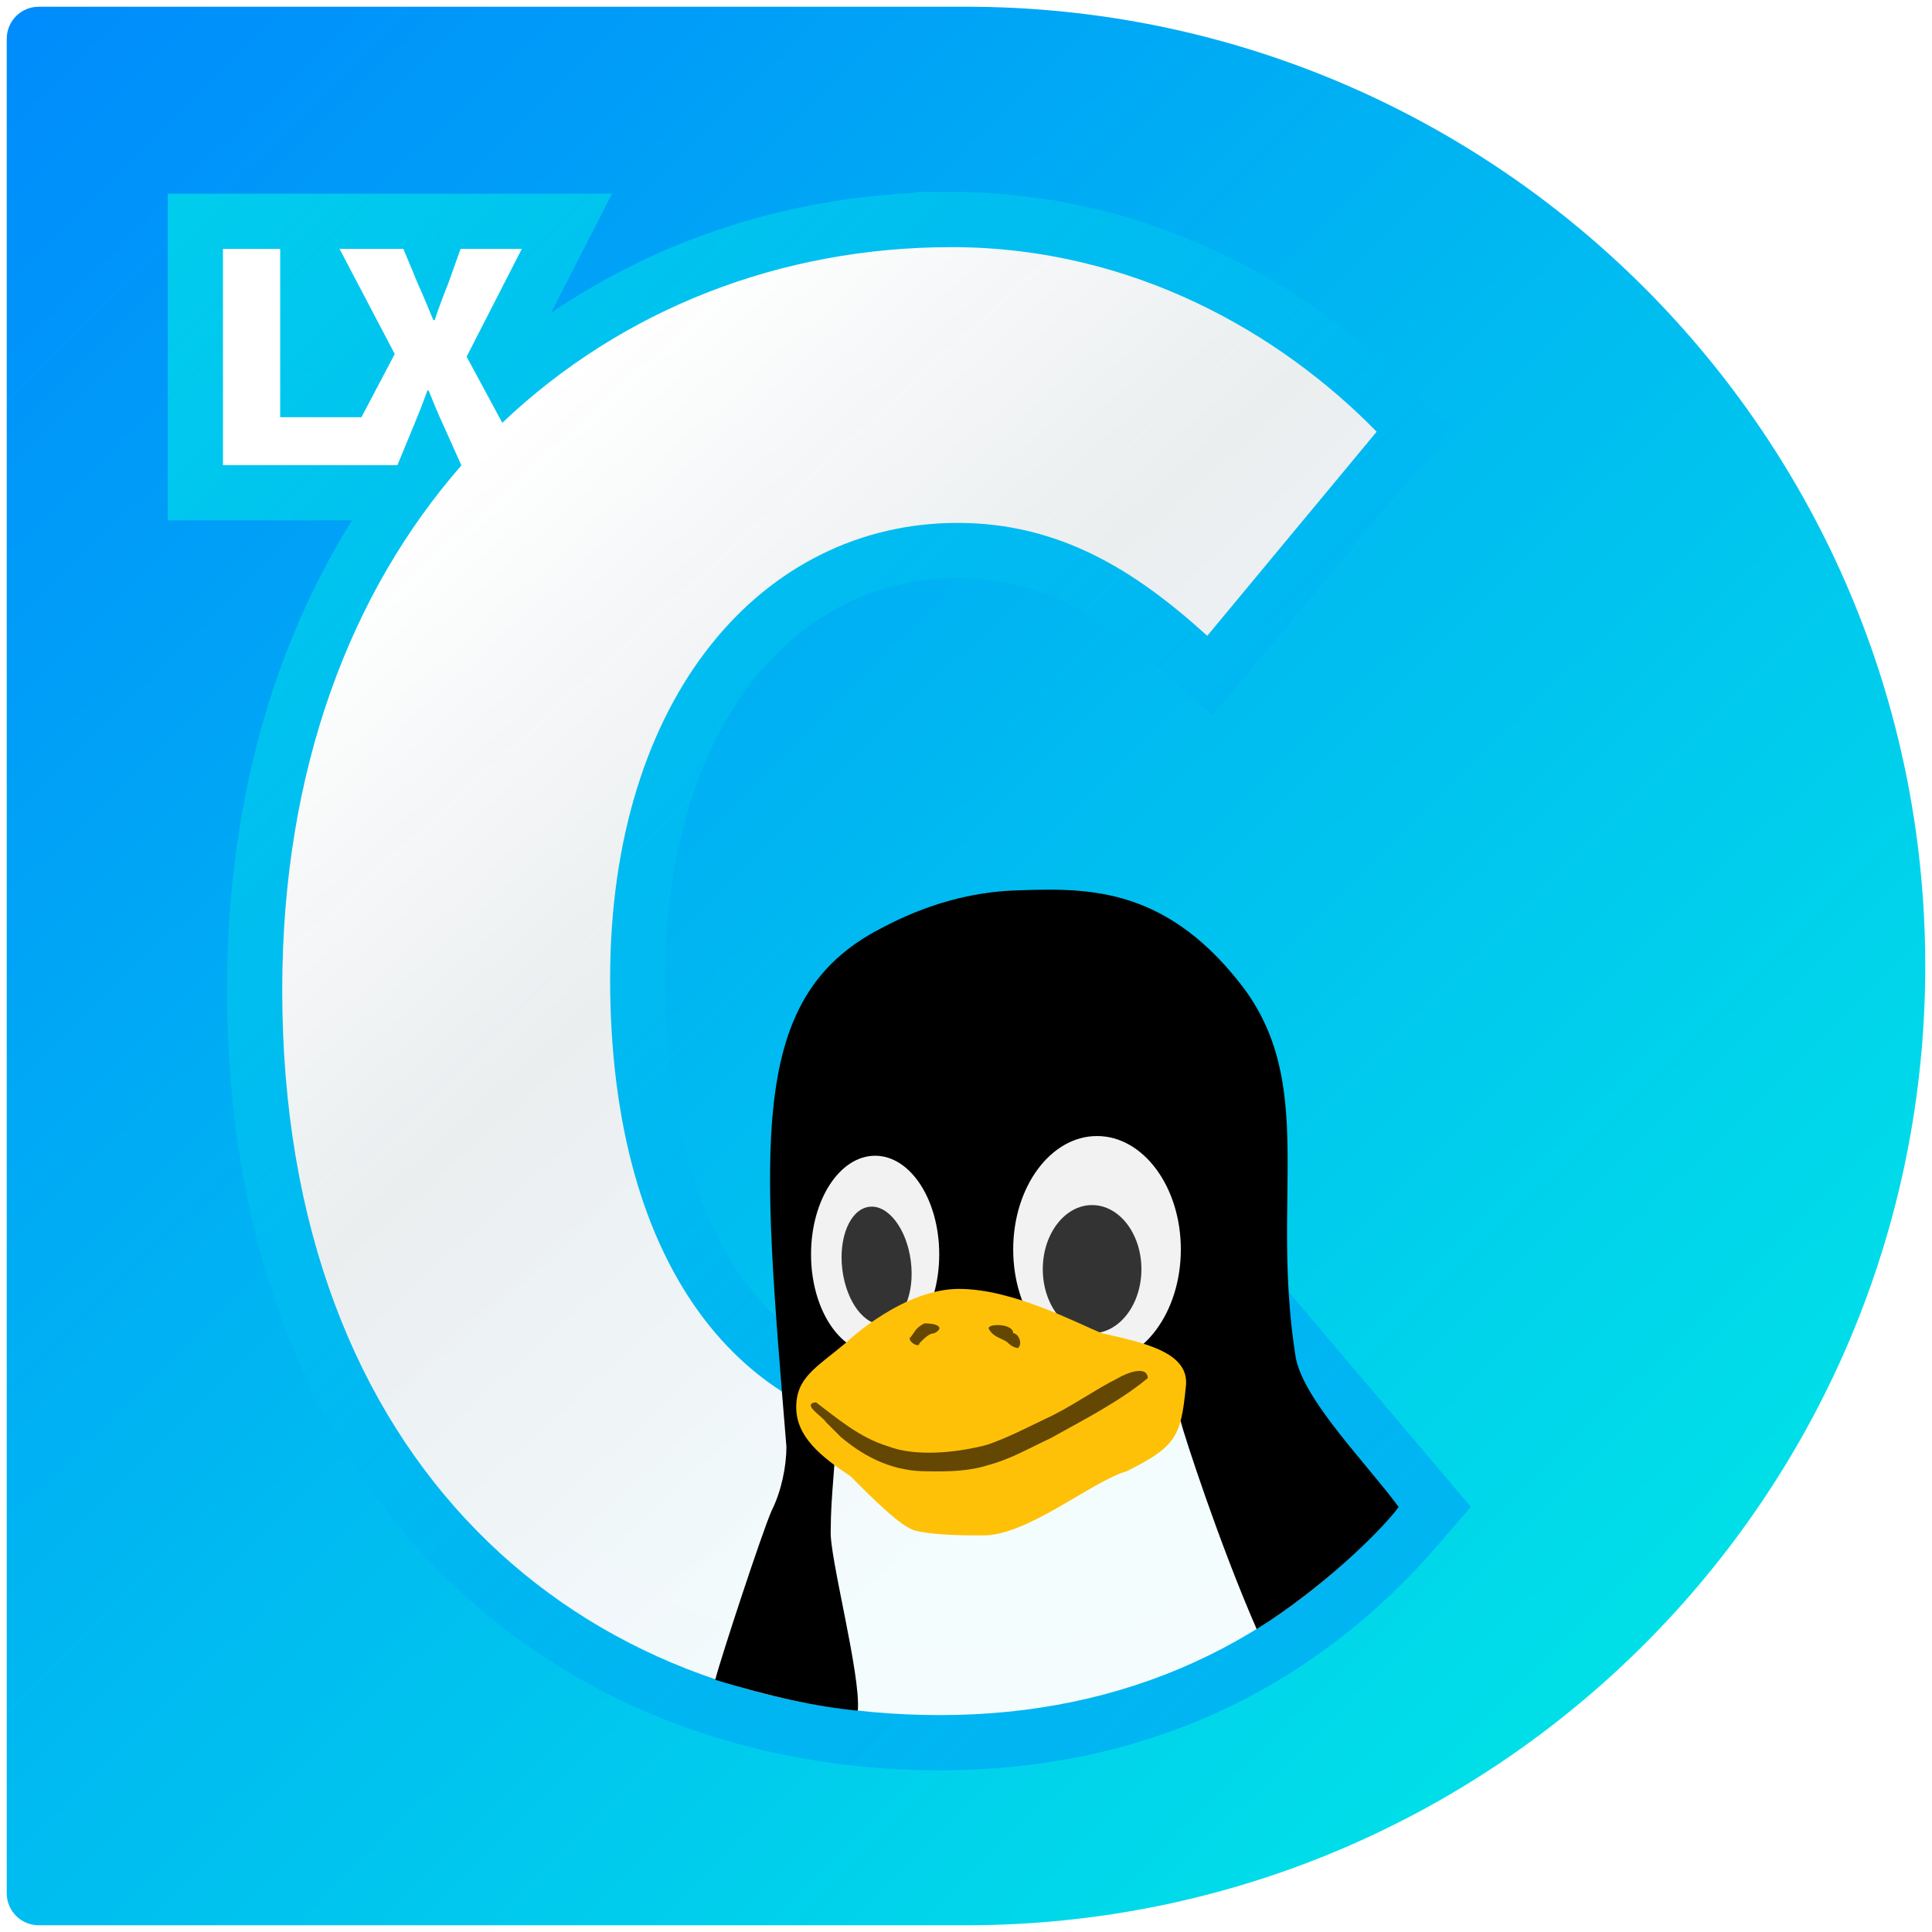
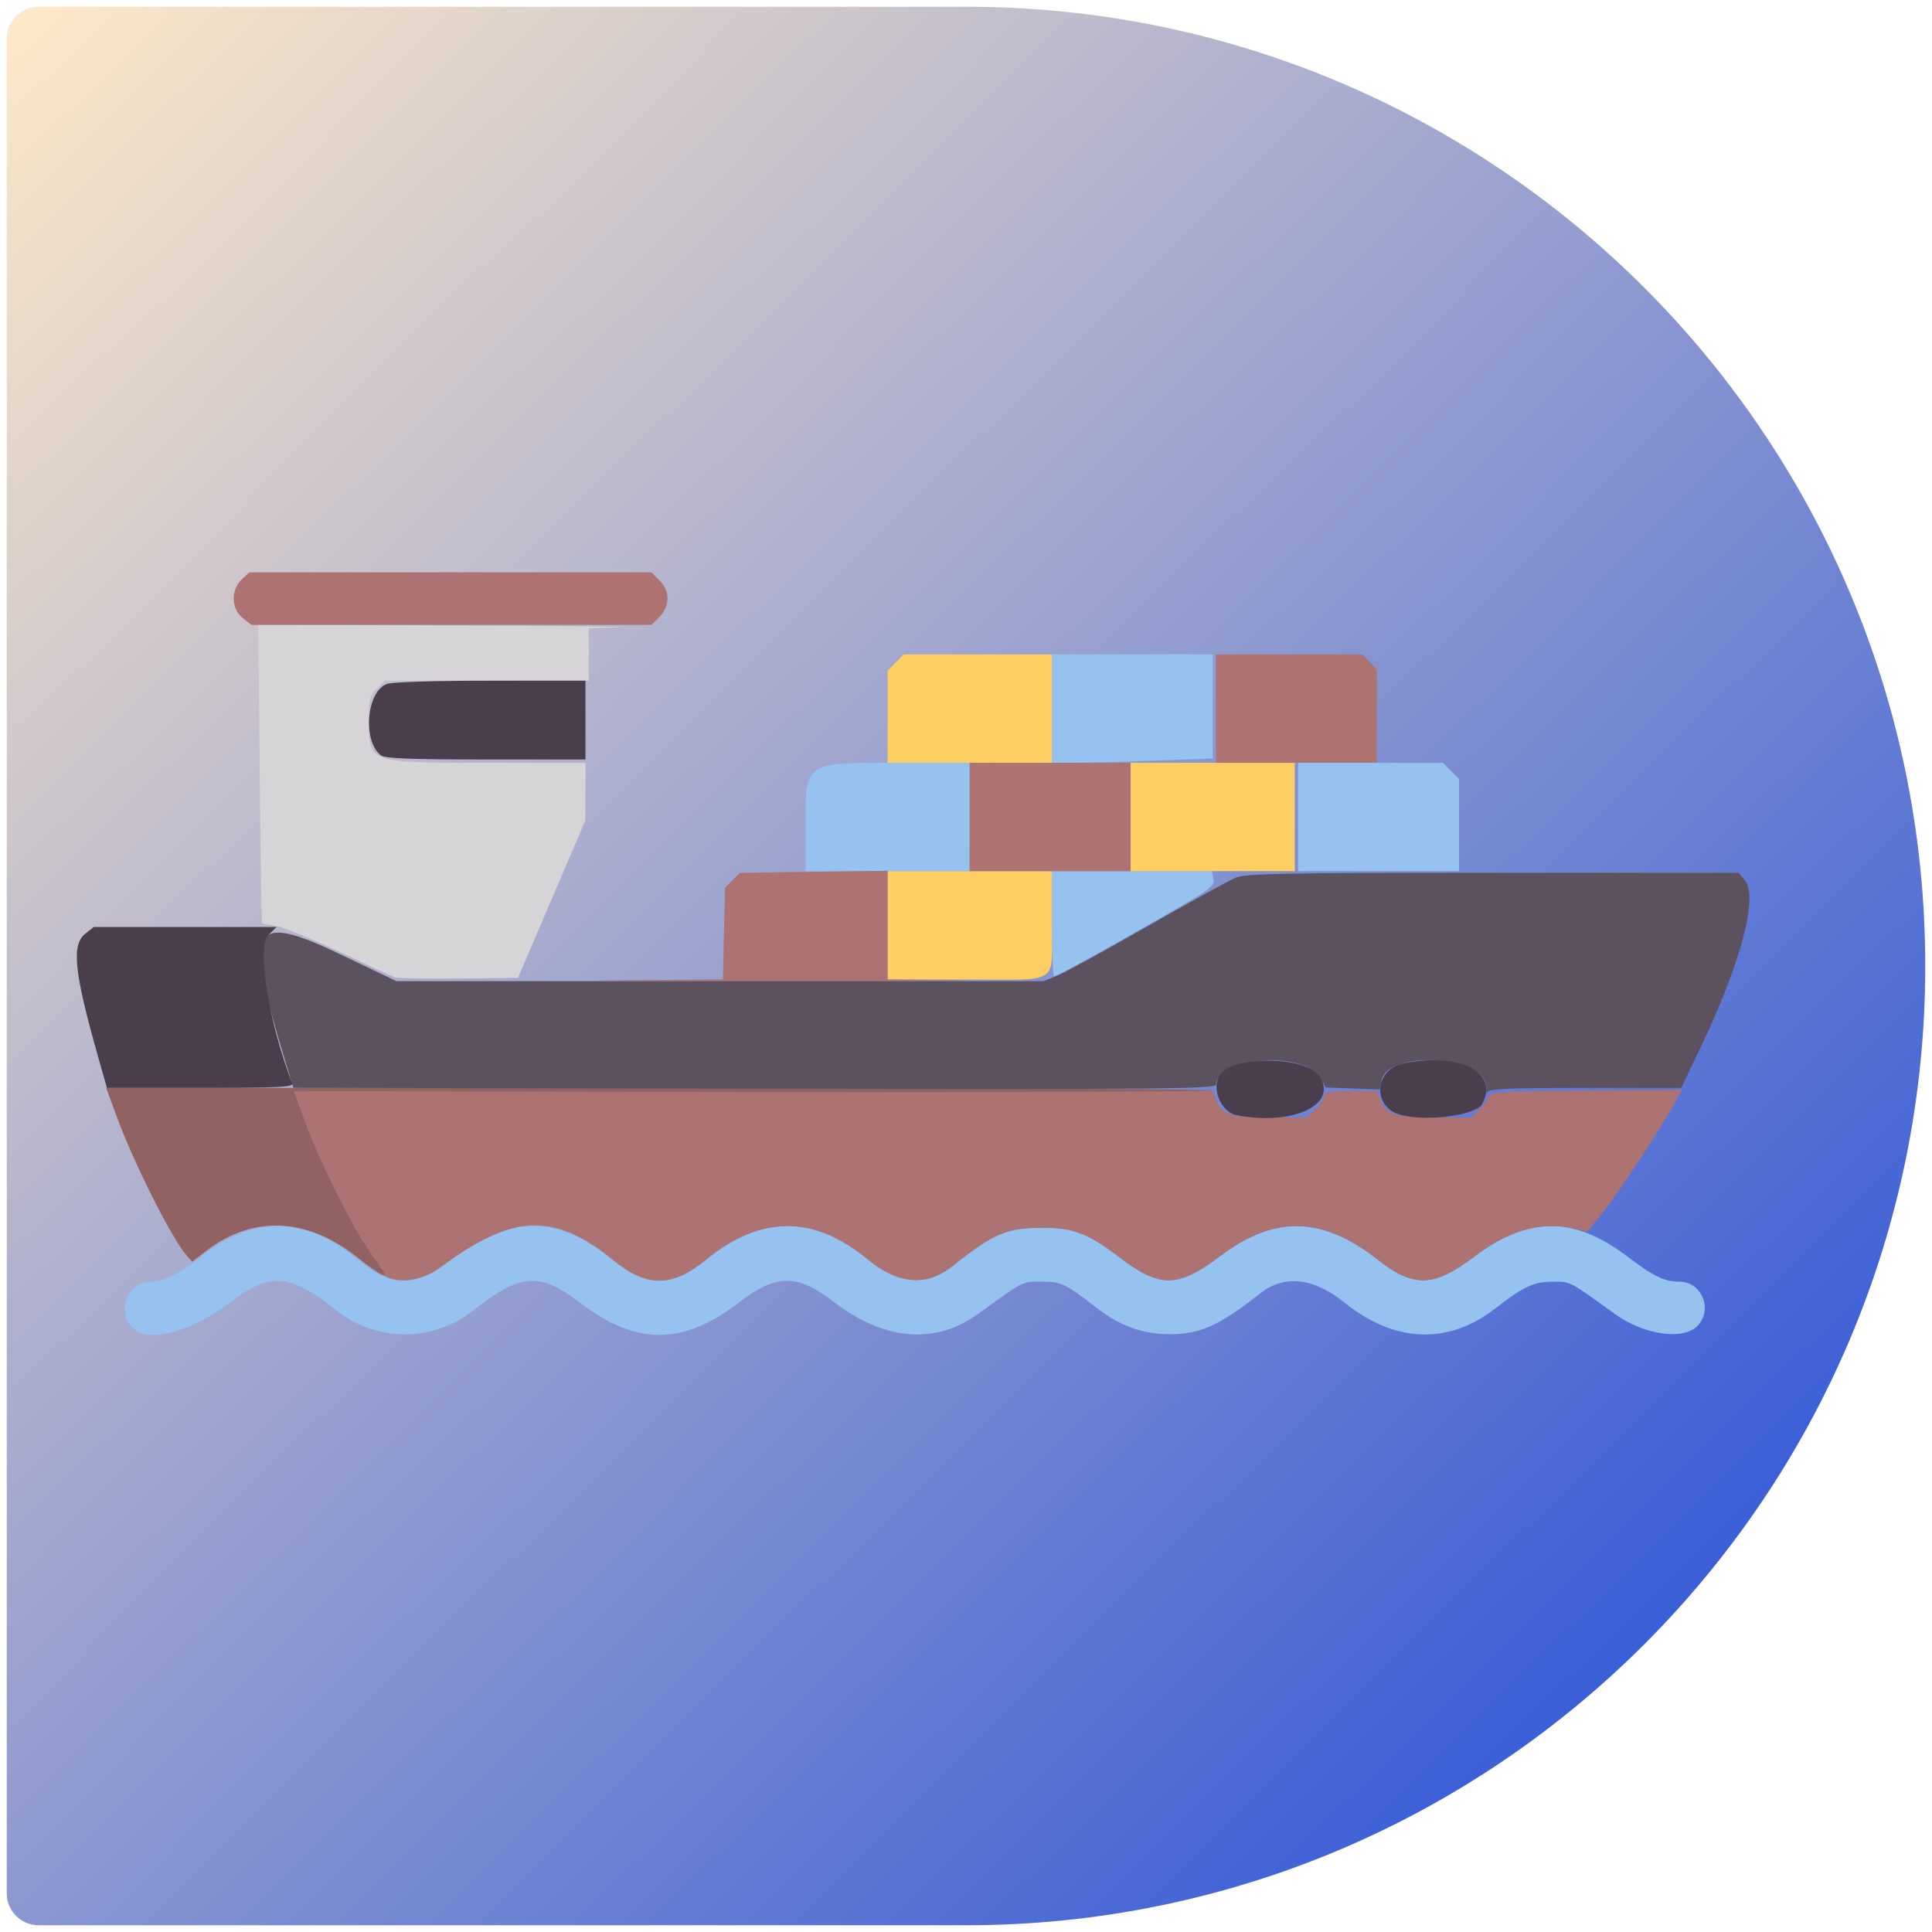
- <svg xmlns="http://www.w3.org/2000/svg" version="1.1" viewBox="0 0 86 86">
-   <defs>
+ <svg xmlns="http://www.w3.org/2000/svg" version="1.1" viewBox="0 0 86 86" id="svg128">
+   <defs id="defs100">
    <linearGradient id="c" x1="85.999" x2="12" y1="86" y2="13" gradientTransform="matrix(0 -1 -1 0 86 90)" gradientUnits="userSpaceOnUse">
-       <stop stop-color="#008bfc" offset="0" />
-       <stop stop-color="#00e0e8" offset="1" />
+       <stop stop-color="#00e0e8" offset="0" id="stop85" style="stop-color:#ffe9c7;stop-opacity:1;" />
+       <stop stop-color="#008bfc" offset="1" id="stop83" style="stop-color:#3a5ed7;stop-opacity:1;" />
    </linearGradient>
    <linearGradient id="b" x1="84.311" x2="1.442" y1="83.506" y2="1.318" gradientUnits="userSpaceOnUse">
-       <stop stop-color="#008bfc" stop-opacity=".513" offset="0" />
-       <stop stop-color="#00e0e8" stop-opacity=".848" offset="1" />
+       <stop stop-color="#008bfc" stop-opacity=".513" offset="0" id="stop88" />
+       <stop stop-color="#00e0e8" stop-opacity=".848" offset="1" id="stop90" />
    </linearGradient>
    <linearGradient id="a" x1="20.549" x2="54.705" y1="20.705" y2="58.172" gradientUnits="userSpaceOnUse">
-       <stop stop-color="#fff" offset="0" />
-       <stop stop-color="#efefef" stop-opacity=".98" offset=".432" />
-       <stop stop-color="#fff" stop-opacity=".957" offset="1" />
+       <stop stop-color="#fff" offset="0" id="stop93" />
+       <stop stop-color="#efefef" stop-opacity=".98" offset=".432" id="stop95" />
+       <stop stop-color="#fff" stop-opacity=".957" offset="1" id="stop97" />
    </linearGradient>
  </defs>
-   <g transform="translate(0,-4)">
-     <path d="m85.7 47c0 23.583-19.118 42.7-42.7 42.7h-41.277c-0.786 0-1.423-0.637-1.423-1.423v-82.554c0-0.786 0.637-1.423 1.423-1.423h41.277c23.582-1e-3 42.7 19.116 42.7 42.699z" fill="url(#c)" />
-     <path transform="translate(0,4)" d="m42.334 11.002c-7.548 0-14.619 2.731-19.975 7.818l-1.588-2.943 2.457-4.799h-2.725l-0.562 1.57c-0.178 0.444-0.384 0.978-0.592 1.6h-0.059c-0.267-0.622-0.474-1.155-0.682-1.6l-0.652-1.57h-2.842l2.457 4.68-1.482 2.814h-3.617v-7.494h-2.547v9.627h6.189 1.576l0.711-1.719c0.207-0.503 0.414-1.007 0.621-1.6h0.059c0.237 0.592 0.445 1.096 0.682 1.6l0.77 1.719h0.016c-4.915 5.611-7.986 13.516-7.986 23.355 0 21.169 13.338 32.285 29.287 32.285 8.216 0 15.177-3.19 20.396-9.279l-7.541-8.895c-3.093 3.287-7.152 5.896-12.275 5.896-9.279 0-15.271-7.54-15.271-20.492 0-12.663 6.862-20.299 15.465-20.299 4.543 0 7.925 2.127 11.115 5.027l7.541-9.086c-4.253-4.35-10.826-8.217-18.945-8.217z" fill="url(#a)" stroke="url(#b)" stroke-width="4.913" style="font-feature-settings:normal;font-variant-caps:normal;font-variant-ligatures:normal;font-variant-numeric:normal;paint-order:stroke markers fill" />
-     <path d="m45.05 43.642c-1.75 0.084-3.737 0.554-5.877 1.706-5.926 3.073-5.264 9.658-4.167 23.047 0 0.878-0.221 1.977-0.66 2.855-0.408 0.918-2.257 6.537-2.509 7.526 2.534 0.767 4.443 1.184 6.347 1.374 0.142-1.6-1.277-6.881-1.206-8.021 0-1.536 0.223-3.074 0.223-4.171-0.878-0.878 14.486-3.075 15.364-0.66 0.156 0.622 1.715 5.421 3.373 9.219 2.887-1.781 5.58-4.414 6.322-5.437-1.483-2.003-4.205-4.728-4.58-6.636-1.157-7.159 1.004-12.238-2.483-16.678-3.487-4.44-7.052-4.231-10.147-4.124z" stroke-width="2.195" />
-     <ellipse cx="38.955" cy="59.836" rx="2.853" ry="4.39" fill="#f2f2f2" stroke-width="2.195" />
-     <ellipse cx="48.832" cy="59.617" rx="3.731" ry="5.048" fill="#f2f2f2" stroke-width="2.195" />
-     <ellipse transform="rotate(262.8)" cx="-64.747" cy="31.151" rx="2.634" ry="1.536" fill="#333" stroke-width="2.195" />
-     <ellipse cx="48.613" cy="60.495" rx="2.195" ry="2.853" fill="#333" stroke-width="2.195" />
-     <path d="m37.857 69.713c-1.317-0.878-2.414-1.756-2.414-3.073 0-1.317 0.878-1.756 2.195-2.853 0.219-0.219 2.634-2.414 5.048-2.414s5.268 1.536 6.365 1.975c1.975 0.439 3.951 0.878 3.731 2.414-0.219 2.195-0.439 2.634-2.634 3.731-1.536 0.439-4.39 2.853-6.365 2.853-0.878 0-2.195 0-3.073-0.219-0.658-0.219-1.756-1.317-2.853-2.414z" fill="#ffc107" stroke-width="2.195" />
-     <path d="m37.418 67.957c1.205 1.02 2.46 1.548 3.892 1.536 0.916 0.016 1.845-3.61e-4 2.724-0.289 0.961-0.259 1.818-0.759 2.72-1.178 1.565-0.87 3.09-1.649 4.338-2.682-0.034-0.606-0.982-0.203-1.327 1e-3 -1.109 0.559-2.112 1.304-3.244 1.819-0.854 0.409-1.694 0.848-2.593 1.152-1.387 0.367-3.215 0.529-4.406 0.06-1.256-0.38-2.256-1.241-3.2-1.955-0.671 0.072 0.311 0.643 0.448 0.887l0.65 0.65z" fill="#634703" stroke-width="2.195" />
-     <path d="m44.003 63.128c0.219 0.439 0.658 0.439 0.878 0.658 0.219 0.219 0.439 0.219 0.439 0.219 0.219-0.219 0-0.658-0.219-0.658 0-0.439-1.097-0.439-1.097-0.219z" fill="#634703" stroke-width="2.195" />
-     <path d="m40.491 63.567c0 0.219 0.439 0.439 0.439 0.219 0.219-0.219 0.439-0.439 0.658-0.439 0.439-0.219 0.219-0.439-0.439-0.439-0.439 0.219-0.439 0.439-0.658 0.658z" fill="#634703" stroke-width="2.195" />
+   <g transform="translate(0,-4)" id="g126">
+     <path d="m85.7 47c0 23.583-19.118 42.7-42.7 42.7h-41.277c-0.786 0-1.423-0.637-1.423-1.423v-82.554c0-0.786 0.637-1.423 1.423-1.423h41.277c23.582-1e-3 42.7 19.116 42.7 42.699z" fill="url(#c)" id="path104" />
+     <g id="g727" transform="matrix(0.137043,0,0,0.137043,3.257295,9.011038)">
+       <path style="fill:#d6d4d7;stroke-width:1.067" d="m 104.533,280.901 c -0.88,-0.305 -9.04,-4.061 -18.133,-8.347 -9.093,-4.286 -18.393,-8.064 -20.665,-8.395 -2.273,-0.331 -4.257,-0.743 -4.41,-0.914 -0.153,-0.172 -0.483,-22.032 -0.733,-48.579 l -0.456,-48.267 62.999,0.219 c 34.649,0.121 58.799,0.379 53.666,0.575 l -9.333,0.356 v 8.492 8.492 h -33.115 -33.115 l -2.618,2.618 c -2.31,2.31 -2.614,3.536 -2.584,10.4 0.06,13.755 -0.244,13.648 38.829,13.648 h 31.537 l -0.011,9.333 -0.011,9.333 -10.953,25.6 -10.953,25.6 -19.169,0.195 c -10.543,0.107 -19.889,-0.055 -20.769,-0.36 z" id="path741" />
+       <path style="fill:#95c2ee;stroke-width:1.067" d="m 20.042,395.346 c -6.401,-4.863 -2.754,-15.612 5.296,-15.612 3.811,0 9.588,-2.781 15.035,-7.239 17.442,-14.272 34.785,-14.336 51.827,-0.193 11.562,9.596 18.565,9.583 31.113,-0.056 18.662,-14.336 34.103,-14.222 51.94,0.384 11.053,9.051 19.24,9.051 30.293,0 17.805,-14.579 35.028,-14.608 52.587,-0.087 9.775,8.084 19.029,8.839 27.343,2.233 13.335,-10.597 17.508,-12.423 28.657,-12.547 10.562,-0.117 15.354,1.68 25.867,9.7 13.053,9.957 18.884,9.843 32.778,-0.645 17.504,-13.212 33.074,-12.792 51.07,1.377 11.584,9.121 18.069,8.878 31.411,-1.175 17.558,-13.231 32.19,-13.147 49.849,0.286 8.225,6.256 11.785,7.963 16.609,7.963 7.342,0 11.037,9.209 5.797,14.448 -4.678,4.678 -17.386,2.81 -26.715,-3.929 -14.989,-10.827 -14.401,-10.52 -20.116,-10.518 -6.24,0.002 -9.449,1.496 -18.861,8.782 -15.248,11.803 -32.595,11.117 -48.801,-1.931 -10.184,-8.199 -19.666,-9.226 -27.543,-2.984 -12.99,10.294 -19.386,13.199 -29.059,13.199 -8.919,0 -16.145,-2.534 -23.615,-8.283 -10.776,-8.293 -11.775,-8.772 -18.288,-8.778 -6.344,-0.006 -5.471,-0.451 -20.65,10.514 -13.877,10.024 -30.375,8.65 -46.74,-3.893 -12.098,-9.273 -18.629,-9.23 -30.944,0.202 -18.252,13.98 -33.331,13.967 -51.624,-0.045 -13.105,-10.038 -19.267,-9.554 -34.816,2.736 -12.794,10.113 -31.226,10.113 -44.02,0 -15.549,-12.29 -21.71,-12.774 -34.816,-2.736 -11.999,9.191 -25.359,13.012 -30.866,8.829 z M 317.867,263.467 v -17.067 h 26.009 26.009 l 0.486,2.544 c 0.44,2.3 -1.009,3.4 -15.076,11.448 -22.587,12.923 -35.715,20.142 -36.629,20.142 -0.44,0 -0.8,-7.68 -0.8,-17.067 z m -80,-30.883 c 0,-21.961 -0.823,-21.384 30.45,-21.384 h 22.883 v 17.6 17.6 h -26.667 -26.667 z m 160,-3.784 v -17.6 h 23.515 23.515 l 2.618,2.618 2.618,2.618 v 14.982 14.982 h -26.133 -26.133 z m -80,-35.2 v -17.6 h 26.133 26.133 v 16.898 16.898 l -19.371,0.702 c -10.654,0.386 -22.414,0.702 -26.133,0.702 h -6.762 z" id="path739" />
+       <path style="fill:#fdcf63;stroke-width:1.067" d="m 264.533,264 v -17.6 h 26.667 26.667 v 16.953 c 0,20.426 3.385,18.247 -28.354,18.247 h -24.979 z m 78.933,-35.2 v -17.6 h 26.667 26.667 v 17.6 17.6 h -26.667 -26.667 z m -78.933,-32.582 v -14.982 l 2.618,-2.618 2.618,-2.618 h 24.048 24.048 v 17.6 17.6 h -26.667 -26.667 z" id="path737" />
+       <path style="fill:#ad7272;stroke-width:1.067" d="m 103.467,378.83 c -1.467,-0.383 -2.748,-1.176 -2.847,-1.763 -0.099,-0.587 -2.327,-4.267 -4.952,-8.178 -5.983,-8.917 -15.517,-28.23 -20.317,-41.155 l -3.664,-9.867 H 220.937 370.186 l 0.973,2.559 c 1.89,4.972 4.866,5.974 17.733,5.974 h 11.884 l 2.812,-2.812 c 1.547,-1.547 2.812,-3.467 2.812,-4.267 0,-1.107 2.043,-1.455 8.56,-1.455 h 8.56 l 0.973,2.559 c 1.89,4.972 4.866,5.974 17.733,5.974 h 11.884 l 2.812,-2.812 c 1.547,-1.547 2.812,-3.453 2.812,-4.236 0,-1.148 6.082,-1.481 31.419,-1.721 l 31.419,-0.298 -3.276,5.867 c -5.051,9.044 -18.833,29.832 -23.438,35.353 l -4.132,4.953 -3.996,-0.928 c -10.844,-2.518 -21.479,0.452 -32.876,9.181 -12.747,9.764 -19.499,9.96 -31.005,0.9 -17.996,-14.169 -33.566,-14.589 -51.07,-1.377 -13.894,10.487 -19.725,10.602 -32.778,0.645 -10.513,-8.02 -15.305,-9.816 -25.867,-9.7 -11.15,0.123 -15.322,1.95 -28.657,12.547 -8.313,6.606 -17.568,5.851 -27.343,-2.233 -17.559,-14.52 -34.782,-14.492 -52.587,0.087 -11.053,9.051 -19.24,9.051 -30.293,0 -19.115,-15.652 -32.445,-15.012 -56.32,2.704 -4.426,3.284 -10.78,4.721 -15.467,3.497 z m 73.786,-96.978 33.786,-0.282 0.347,-14.892 0.347,-14.892 2.427,-2.427 2.427,-2.427 23.973,-0.323 23.973,-0.323 v 17.636 17.636 l 23.2,0.287 c 12.76,0.158 -14.48,0.287 -60.533,0.287 -46.053,0 -68.529,-0.127 -49.947,-0.282 z m 113.947,-53.052 v -17.6 h 26.133 26.133 v 17.6 17.6 h -26.133 -26.133 z m 80,-35.2 v -17.6 h 23.814 23.814 l 2.319,2.469 2.319,2.469 v 15.131 15.131 H 397.333 371.2 Z M 55.077,164.189 c -3.754,-2.953 -3.924,-9.172 -0.342,-12.537 l 2.469,-2.319 h 65.313 65.313 l 2.618,2.618 c 3.464,3.464 3.464,8.366 0,11.83 l -2.618,2.618 h -64.971 -64.971 z" id="path735" />
+       <path style="fill:#926263;stroke-width:1.067" d="M 92.669,372.12 C 76.283,358.918 58.596,358.01 43.428,369.592 l -4.78,3.65 -1.631,-1.821 C 32.104,365.936 19.661,341.228 13.941,325.6 l -3.221,-8.8 H 190.364 c 98.804,0 179.866,0.36 180.138,0.8 0.272,0.44 -66.851,0.677 -149.163,0.526 l -149.657,-0.274 3.667,9.874 c 4.81,12.951 14.342,32.256 20.326,41.162 2.628,3.911 5.004,7.472 5.281,7.912 1.423,2.262 -2.23,0.199 -8.287,-4.68 z" id="path733" />
+       <path style="fill:#5c525f;stroke-width:1.067" d="m 458.954,316.43 c -0.07,-10.13 -31.99,-12.081 -33.982,-2.077 l -0.593,2.981 -8.744,-0.338 -8.744,-0.338 -1.801,-3.138 c -5.042,-8.784 -33.662,-6.912 -33.855,2.214 -0.03,1.416 -17.284,1.568 -149.869,1.326 L 71.531,316.785 68.854,307.993 c -13.595,-44.666 -11.358,-48.649 19.117,-34.032 l 17.038,8.172 h 105.096 105.096 l 4.561,-1.869 c 2.509,-1.028 15.709,-8.245 29.333,-16.037 13.625,-7.792 26.452,-14.871 28.505,-15.731 3.166,-1.325 15.86,-1.563 83.561,-1.563 h 79.827 l 2.039,2.518 c 4.32,5.335 -1.333,26.72 -14.209,53.748 l -6.479,13.6 h -31.214 c -24.011,0 -31.322,0.308 -31.682,1.333 -0.257,0.733 -0.477,-0.033 -0.489,-1.704 z" id="path731" />
+       <path style="fill:#4a3e4d;stroke-width:1.067" d="m 377.888,325.65 c -5.257,-1.016 -8.438,-9.124 -5.234,-13.341 4.684,-6.165 28.026,-5.679 32.186,0.67 6.087,9.291 -8.631,16.21 -26.952,12.671 z m 53.579,-0.014 c -9.732,-2.354 -9.007,-15.017 0.967,-16.888 18.373,-3.447 30.703,3.04 25.227,13.272 -1.942,3.629 -17.349,5.756 -26.194,3.617 z M 8.162,306.933 c -7.897,-27.87 -8.802,-36.636 -4.156,-40.291 l 2.682,-2.109 H 36.362 66.036 l -2.618,2.618 c -3.864,3.864 0.023,28.141 7.715,48.185 0.468,1.22 -4.505,1.464 -29.807,1.464 H 10.958 Z M 99.985,208.8 c -6.063,-4.604 -4.748,-20.68 1.899,-23.207 1.613,-0.613 15.789,-1.06 33.652,-1.06 h 30.864 v 12.8 12.8 h -32.329 c -24.216,0 -32.77,-0.335 -34.085,-1.333 z" id="path729" />
+     </g>
  </g>
</svg>
